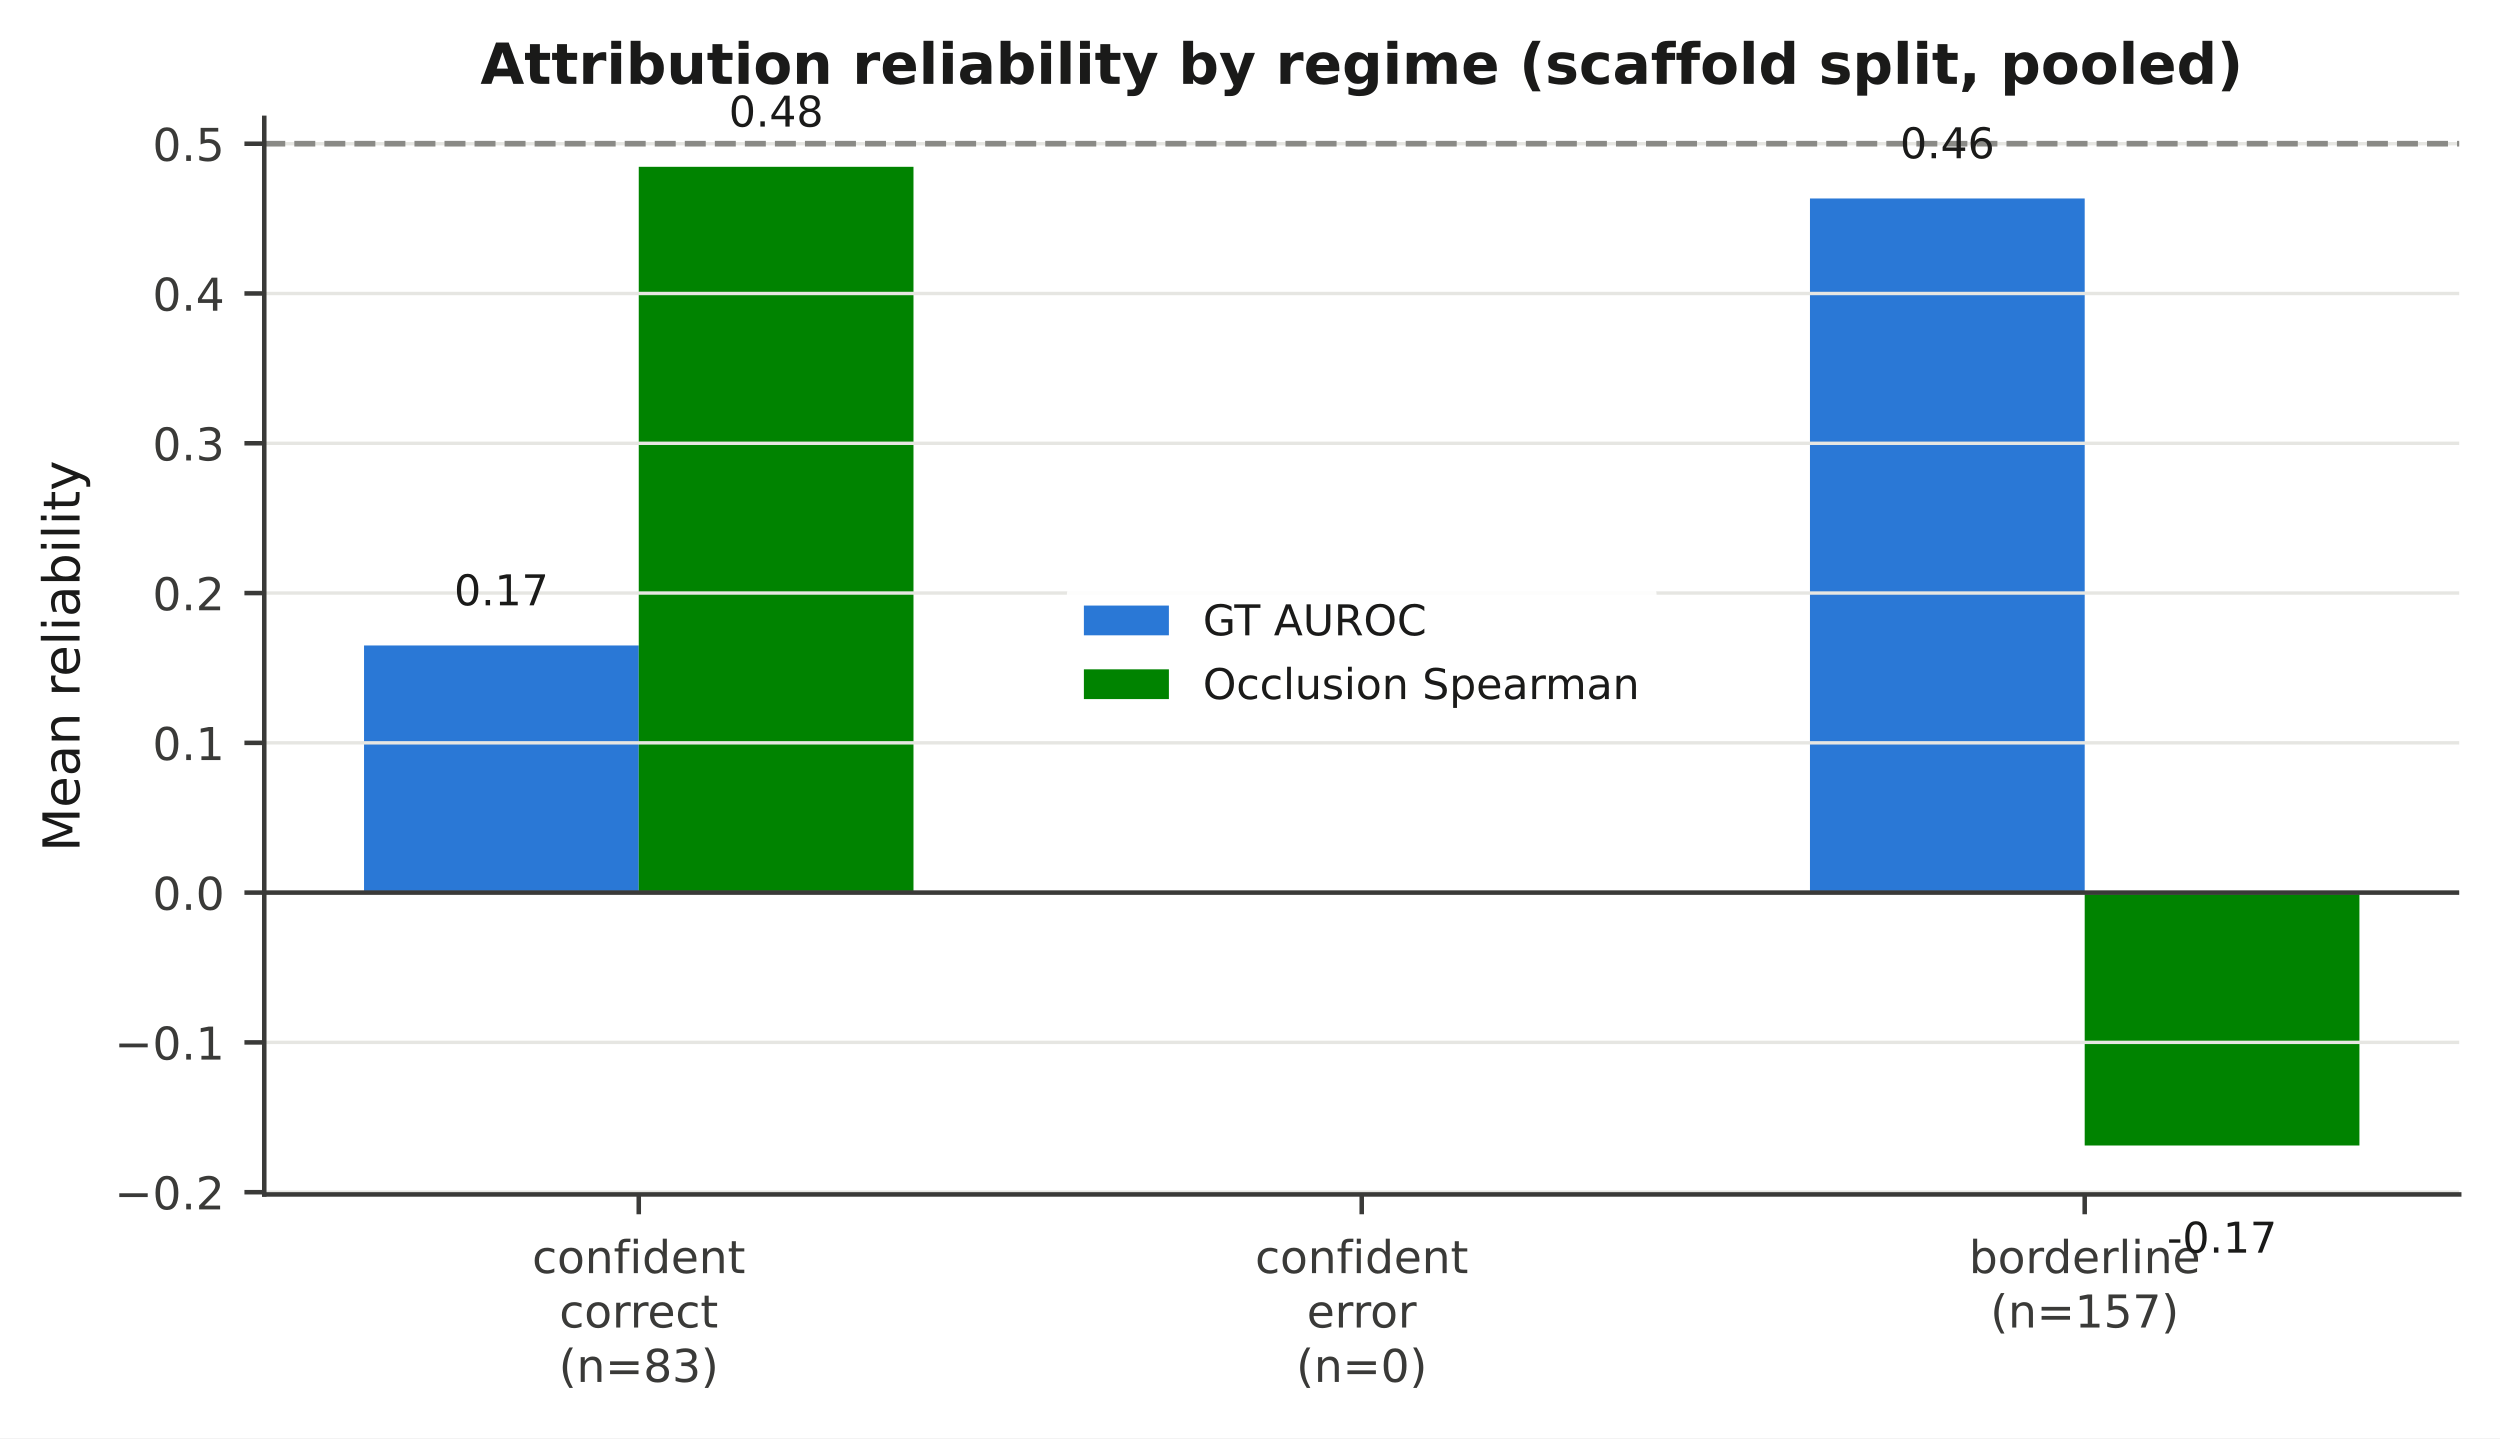
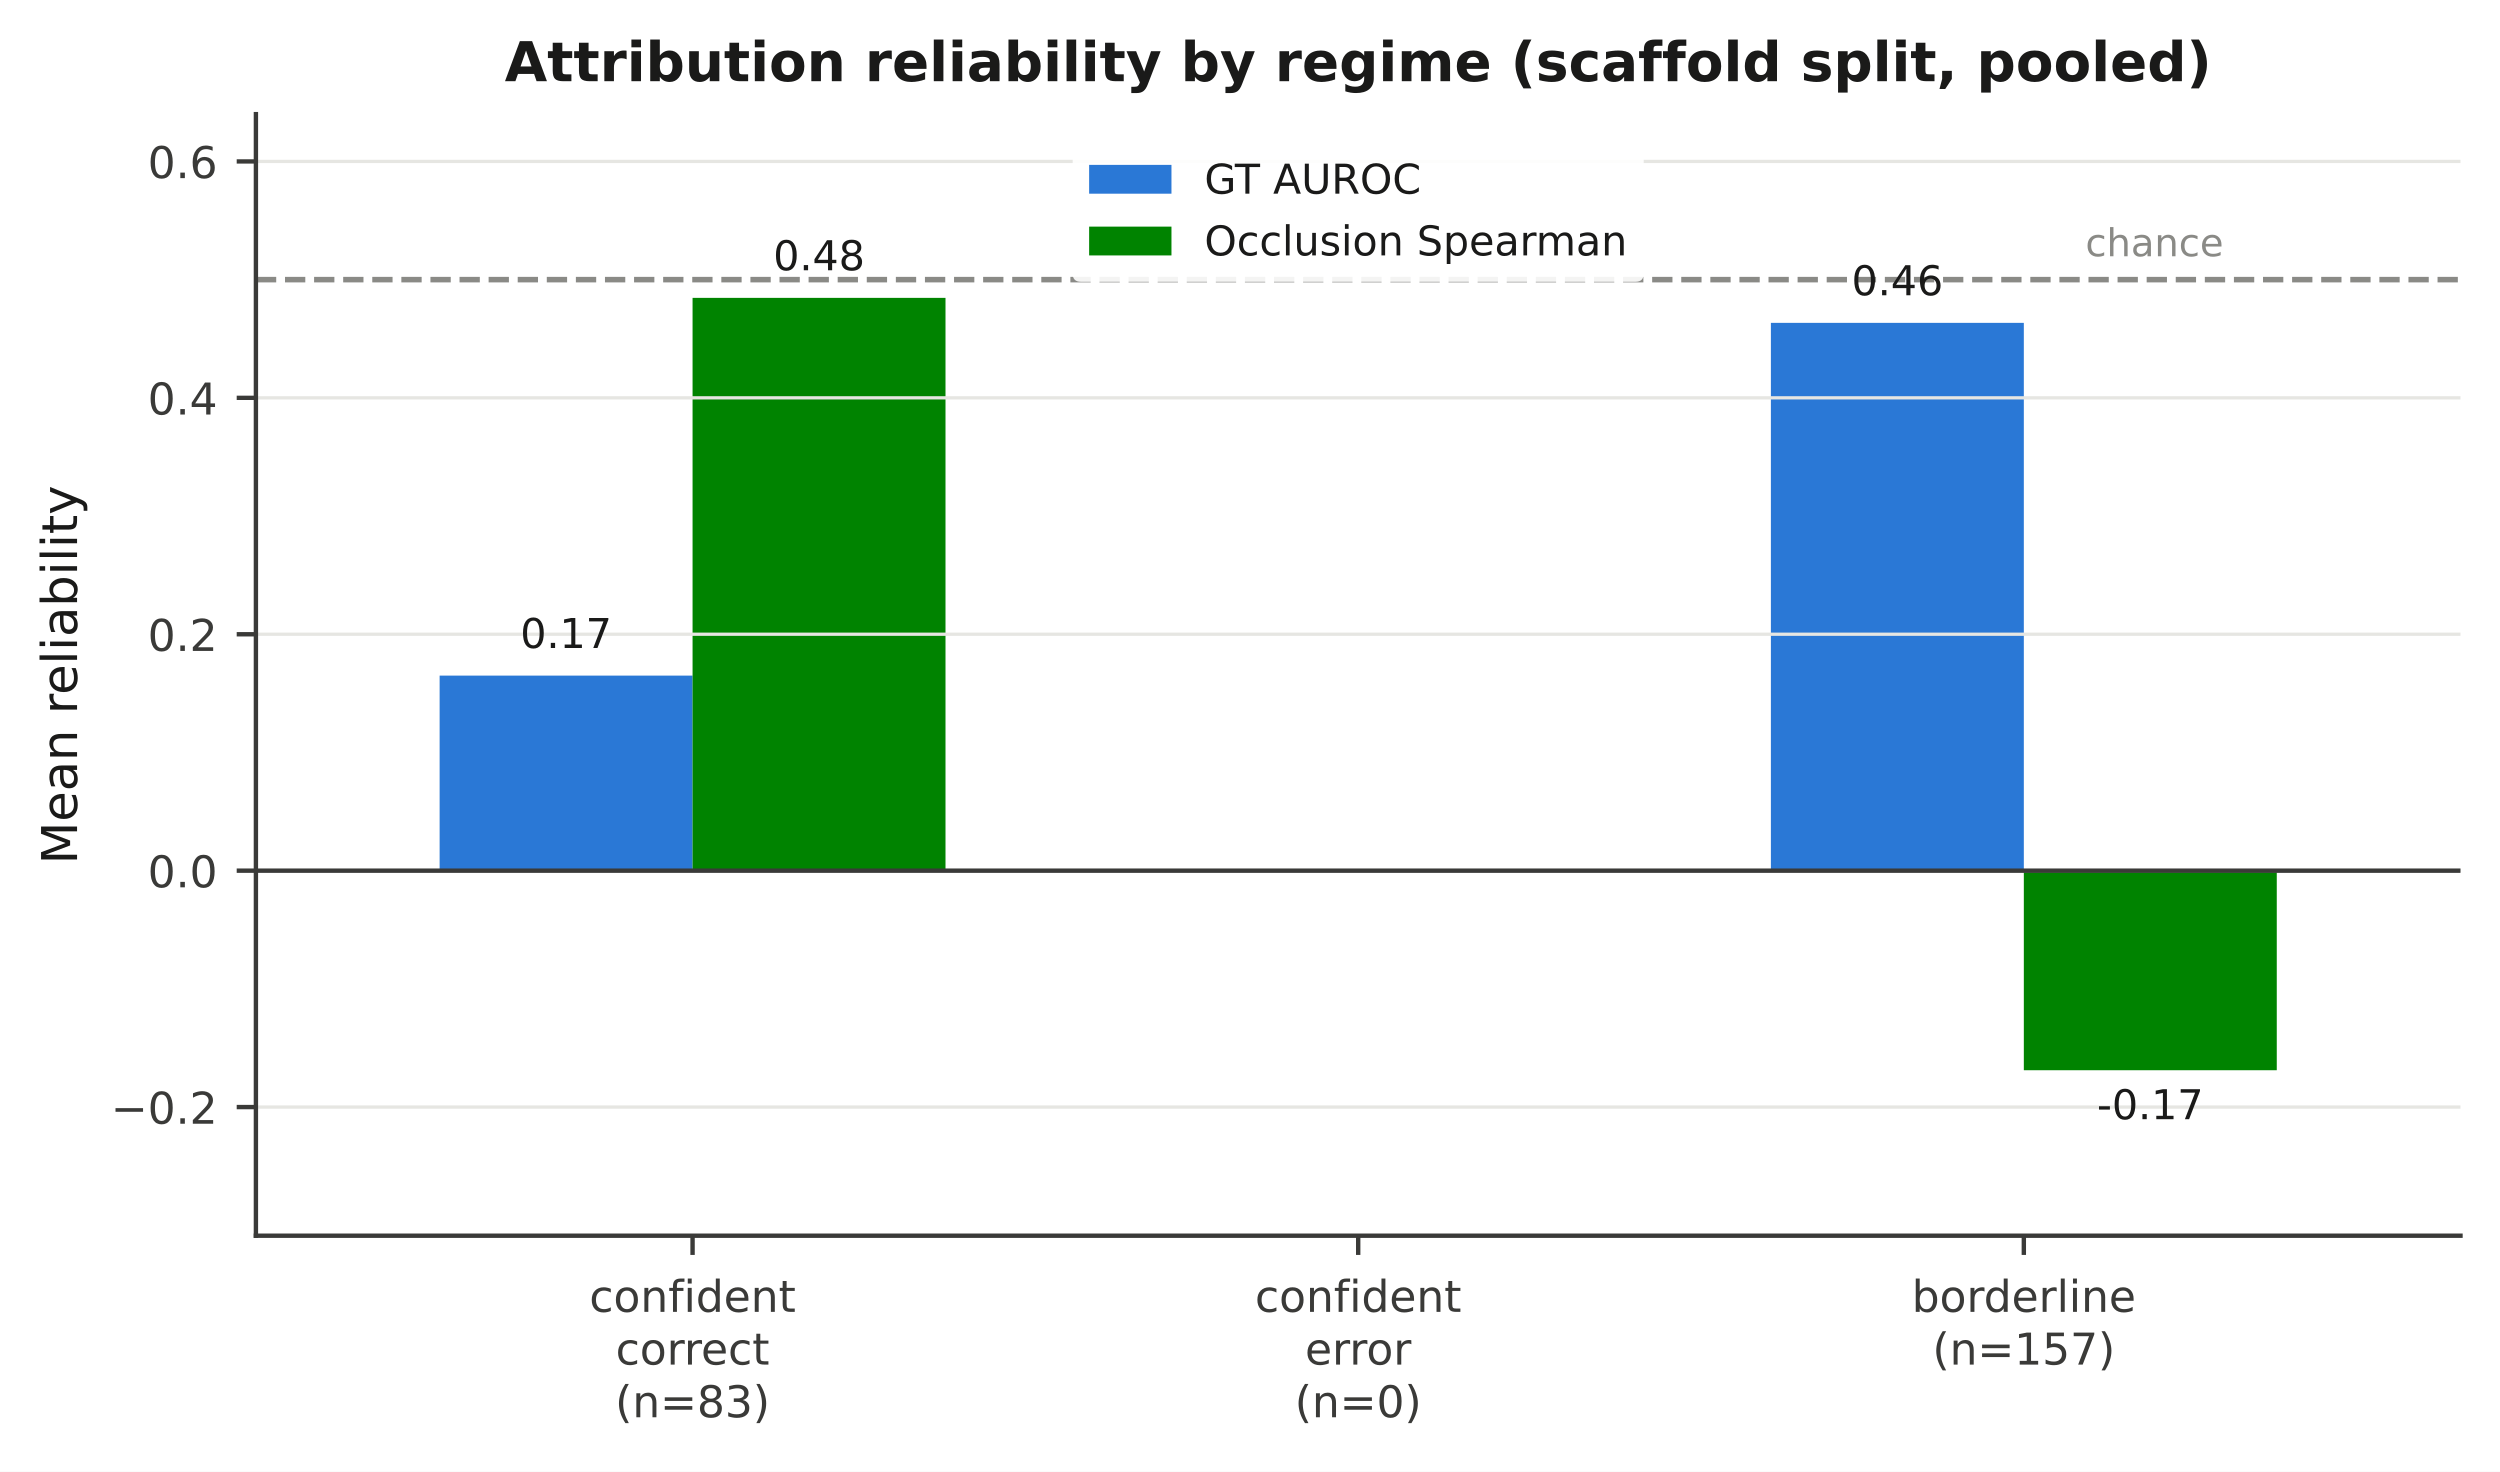
- <svg xmlns="http://www.w3.org/2000/svg" xmlns:xlink="http://www.w3.org/1999/xlink" width="441.107pt" height="253.755pt" viewBox="0 0 441.107 253.755" version="1.1">
+ <svg xmlns="http://www.w3.org/2000/svg" xmlns:xlink="http://www.w3.org/1999/xlink" width="455.507pt" height="268.155pt" viewBox="0 0 455.507 268.155" version="1.1">
  <defs>
    <style type="text/css">*{stroke-linejoin: round; stroke-linecap: butt}</style>
  </defs>
  <g id="figure_1">
    <g id="patch_1">
-       <path d="M 0 253.755  L 441.107 253.755  L 441.107 0  L 0 0  z " style="fill: #ffffff" />
+       <path d="M 0 268.155  L 455.507 268.155  L 455.507 0  L 0 0  z " style="fill: #ffffff" />
    </g>
    <g id="axes_1">
      <g id="patch_2">
-         <path d="M 46.627 210.75  L 433.907 210.75  L 433.907 20.798  L 46.627 20.798  z " style="fill: #ffffff" />
+         <path d="M 46.627 225.15  L 448.307 225.15  L 448.307 20.798  L 46.627 20.798  z " style="fill: #ffffff" />
      </g>
      <g id="patch_3">
-         <path d="M 64.231 157.496  L 112.704 157.496  L 112.704 113.888  L 64.231 113.888  z " clip-path="url(#pccc58d30c6)" style="fill: #2a78d6" />
+         <path d="M 80.1 158.636  L 126.187 158.636  L 126.187 123.098  L 80.1 123.098  z " clip-path="url(#p7bffc78293)" style="fill: #2a78d6" />
      </g>
      <g id="patch_4">
-         <path d="M 0 0  z " clip-path="url(#pccc58d30c6)" style="fill: #2a78d6" />
+         <path d="M 0 0  z " clip-path="url(#p7bffc78293)" style="fill: #2a78d6" />
      </g>
      <g id="patch_5">
-         <path d="M 319.356 157.496  L 367.83 157.496  L 367.83 35.02  L 319.356 35.02  z " clip-path="url(#pccc58d30c6)" style="fill: #2a78d6" />
+         <path d="M 322.661 158.636  L 368.747 158.636  L 368.747 58.826  L 322.661 58.826  z " clip-path="url(#p7bffc78293)" style="fill: #2a78d6" />
      </g>
      <g id="patch_6">
-         <path d="M 112.704 157.496  L 161.178 157.496  L 161.178 29.433  L 112.704 29.433  z " clip-path="url(#pccc58d30c6)" style="fill: #008300" />
+         <path d="M 126.187 158.636  L 172.273 158.636  L 172.273 54.273  L 126.187 54.273  z " clip-path="url(#p7bffc78293)" style="fill: #008300" />
      </g>
      <g id="patch_7">
-         <path d="M 0 0  z " clip-path="url(#pccc58d30c6)" style="fill: #008300" />
+         <path d="M 0 0  z " clip-path="url(#p7bffc78293)" style="fill: #008300" />
      </g>
      <g id="patch_8">
-         <path d="M 367.83 157.496  L 416.303 157.496  L 416.303 202.116  L 367.83 202.116  z " clip-path="url(#pccc58d30c6)" style="fill: #008300" />
+         <path d="M 368.747 158.636  L 414.834 158.636  L 414.834 194.998  L 368.747 194.998  z " clip-path="url(#p7bffc78293)" style="fill: #008300" />
      </g>
      <g id="matplotlib.axis_1">
        <g id="xtick_1">
          <g id="line2d_1">
            <defs>
-               <path id="m52829726b6" d="M 0 0  L 0 3.5  " style="stroke: #3a3a38; stroke-width: 0.8" />
+               <path id="m525d303e85" d="M 0 0  L 0 3.5  " style="stroke: #3a3a38; stroke-width: 0.8" />
            </defs>
            <g>
-               <use xlink:href="#m52829726b6" x="112.704" y="210.75" style="fill: #3a3a38; stroke: #3a3a38; stroke-width: 0.8" />
+               <use xlink:href="#m525d303e85" x="126.187" y="225.15" style="fill: #3a3a38; stroke: #3a3a38; stroke-width: 0.8" />
            </g>
          </g>
          <g id="text_1">
-             <text style="font-size: 8px; font-family: 'DejaVu Sans', 'Arial', 'Helvetica', sans-serif; fill: #3a3a38" transform="translate(93.89937 224.6295)">confident</text>
-             <text style="font-size: 8px; font-family: 'DejaVu Sans', 'Arial', 'Helvetica', sans-serif; fill: #3a3a38" transform="translate(98.69812 234.2311)">correct</text>
-             <text style="font-size: 8px; font-family: 'DejaVu Sans', 'Arial', 'Helvetica', sans-serif; fill: #3a3a38" transform="translate(98.60625 243.8327)">(n=83)</text>
+             <text style="font-size: 8px; font-family: 'DejaVu Sans', 'Arial', 'Helvetica', sans-serif; fill: #3a3a38" transform="translate(107.3818 239.0295)">confident</text>
+             <text style="font-size: 8px; font-family: 'DejaVu Sans', 'Arial', 'Helvetica', sans-serif; fill: #3a3a38" transform="translate(112.1805 248.6311)">correct</text>
+             <text style="font-size: 8px; font-family: 'DejaVu Sans', 'Arial', 'Helvetica', sans-serif; fill: #3a3a38" transform="translate(112.0886 258.2327)">(n=83)</text>
          </g>
        </g>
        <g id="xtick_2">
          <g id="line2d_2">
            <g>
-               <use xlink:href="#m52829726b6" x="240.267" y="210.75" style="fill: #3a3a38; stroke: #3a3a38; stroke-width: 0.8" />
+               <use xlink:href="#m525d303e85" x="247.467" y="225.15" style="fill: #3a3a38; stroke: #3a3a38; stroke-width: 0.8" />
            </g>
          </g>
          <g id="text_2">
-             <text style="font-size: 8px; font-family: 'DejaVu Sans', 'Arial', 'Helvetica', sans-serif; fill: #3a3a38" transform="translate(221.462 224.6295)">confident</text>
-             <text style="font-size: 8px; font-family: 'DejaVu Sans', 'Arial', 'Helvetica', sans-serif; fill: #3a3a38" transform="translate(230.5832 234.2311)">error</text>
-             <text style="font-size: 8px; font-family: 'DejaVu Sans', 'Arial', 'Helvetica', sans-serif; fill: #3a3a38" transform="translate(228.7138 243.8327)">(n=0)</text>
+             <text style="font-size: 8px; font-family: 'DejaVu Sans', 'Arial', 'Helvetica', sans-serif; fill: #3a3a38" transform="translate(228.662 239.0295)">confident</text>
+             <text style="font-size: 8px; font-family: 'DejaVu Sans', 'Arial', 'Helvetica', sans-serif; fill: #3a3a38" transform="translate(237.7832 248.6311)">error</text>
+             <text style="font-size: 8px; font-family: 'DejaVu Sans', 'Arial', 'Helvetica', sans-serif; fill: #3a3a38" transform="translate(235.9138 258.2327)">(n=0)</text>
          </g>
        </g>
        <g id="xtick_3">
          <g id="line2d_3">
            <g>
-               <use xlink:href="#m52829726b6" x="367.83" y="210.75" style="fill: #3a3a38; stroke: #3a3a38; stroke-width: 0.8" />
+               <use xlink:href="#m525d303e85" x="368.747" y="225.15" style="fill: #3a3a38; stroke: #3a3a38; stroke-width: 0.8" />
            </g>
          </g>
          <g id="text_3">
-             <text style="font-size: 8px; font-family: 'DejaVu Sans', 'Arial', 'Helvetica', sans-serif; fill: #3a3a38" transform="translate(347.4045 224.6295)">borderline</text>
-             <text style="font-size: 8px; font-family: 'DejaVu Sans', 'Arial', 'Helvetica', sans-serif; fill: #3a3a38" transform="translate(351.1864 234.2311)">(n=157)</text>
+             <text style="font-size: 8px; font-family: 'DejaVu Sans', 'Arial', 'Helvetica', sans-serif; fill: #3a3a38" transform="translate(348.3221 239.0295)">borderline</text>
+             <text style="font-size: 8px; font-family: 'DejaVu Sans', 'Arial', 'Helvetica', sans-serif; fill: #3a3a38" transform="translate(352.104 248.6311)">(n=157)</text>
          </g>
        </g>
      </g>
      <g id="matplotlib.axis_2">
        <g id="ytick_1">
          <g id="line2d_4">
-             <path d="M 46.627 210.352  L 433.907 210.352  " clip-path="url(#pccc58d30c6)" style="fill: none; stroke: #e6e6e2; stroke-width: 0.6; stroke-linecap: round" />
+             <path d="M 46.627 201.71  L 448.307 201.71  " clip-path="url(#p7bffc78293)" style="fill: none; stroke: #e6e6e2; stroke-width: 0.6; stroke-linecap: round" />
          </g>
          <g id="line2d_5">
            <defs>
-               <path id="m0891258279" d="M 0 0  L -3.5 0  " style="stroke: #3a3a38; stroke-width: 0.8" />
+               <path id="m69cc24288d" d="M 0 0  L -3.5 0  " style="stroke: #3a3a38; stroke-width: 0.8" />
            </defs>
            <g>
-               <use xlink:href="#m0891258279" x="46.627" y="210.352" style="fill: #3a3a38; stroke: #3a3a38; stroke-width: 0.8" />
+               <use xlink:href="#m69cc24288d" x="46.627" y="201.71" style="fill: #3a3a38; stroke: #3a3a38; stroke-width: 0.8" />
            </g>
          </g>
          <g id="text_4">
-             <text style="font-size: 8px; font-family: 'DejaVu Sans', 'Arial', 'Helvetica', sans-serif; text-anchor: end; fill: #3a3a38" x="39.627" y="213.391" transform="rotate(-0 39.62695 213.3906)">−0.2</text>
+             <text style="font-size: 8px; font-family: 'DejaVu Sans', 'Arial', 'Helvetica', sans-serif; text-anchor: end; fill: #3a3a38" x="39.627" y="204.749" transform="rotate(-0 39.62695 204.7488)">−0.2</text>
          </g>
        </g>
        <g id="ytick_2">
          <g id="line2d_6">
-             <path d="M 46.627 183.924  L 433.907 183.924  " clip-path="url(#pccc58d30c6)" style="fill: none; stroke: #e6e6e2; stroke-width: 0.6; stroke-linecap: round" />
+             <path d="M 46.627 158.636  L 448.307 158.636  " clip-path="url(#p7bffc78293)" style="fill: none; stroke: #e6e6e2; stroke-width: 0.6; stroke-linecap: round" />
          </g>
          <g id="line2d_7">
            <g>
-               <use xlink:href="#m0891258279" x="46.627" y="183.924" style="fill: #3a3a38; stroke: #3a3a38; stroke-width: 0.8" />
+               <use xlink:href="#m69cc24288d" x="46.627" y="158.636" style="fill: #3a3a38; stroke: #3a3a38; stroke-width: 0.8" />
            </g>
          </g>
          <g id="text_5">
-             <text style="font-size: 8px; font-family: 'DejaVu Sans', 'Arial', 'Helvetica', sans-serif; text-anchor: end; fill: #3a3a38" x="39.627" y="186.963" transform="rotate(-0 39.62695 186.9627)">−0.1</text>
+             <text style="font-size: 8px; font-family: 'DejaVu Sans', 'Arial', 'Helvetica', sans-serif; text-anchor: end; fill: #3a3a38" x="39.627" y="161.675" transform="rotate(-0 39.62695 161.6747)">0.0</text>
          </g>
        </g>
        <g id="ytick_3">
          <g id="line2d_8">
-             <path d="M 46.627 157.496  L 433.907 157.496  " clip-path="url(#pccc58d30c6)" style="fill: none; stroke: #e6e6e2; stroke-width: 0.6; stroke-linecap: round" />
+             <path d="M 46.627 115.561  L 448.307 115.561  " clip-path="url(#p7bffc78293)" style="fill: none; stroke: #e6e6e2; stroke-width: 0.6; stroke-linecap: round" />
          </g>
          <g id="line2d_9">
            <g>
-               <use xlink:href="#m0891258279" x="46.627" y="157.496" style="fill: #3a3a38; stroke: #3a3a38; stroke-width: 0.8" />
+               <use xlink:href="#m69cc24288d" x="46.627" y="115.561" style="fill: #3a3a38; stroke: #3a3a38; stroke-width: 0.8" />
            </g>
          </g>
          <g id="text_6">
-             <text style="font-size: 8px; font-family: 'DejaVu Sans', 'Arial', 'Helvetica', sans-serif; text-anchor: end; fill: #3a3a38" x="39.627" y="160.535" transform="rotate(-0 39.62695 160.5347)">0.0</text>
+             <text style="font-size: 8px; font-family: 'DejaVu Sans', 'Arial', 'Helvetica', sans-serif; text-anchor: end; fill: #3a3a38" x="39.627" y="118.601" transform="rotate(-0 39.62695 118.6005)">0.2</text>
          </g>
        </g>
        <g id="ytick_4">
          <g id="line2d_10">
-             <path d="M 46.627 131.068  L 433.907 131.068  " clip-path="url(#pccc58d30c6)" style="fill: none; stroke: #e6e6e2; stroke-width: 0.6; stroke-linecap: round" />
+             <path d="M 46.627 72.487  L 448.307 72.487  " clip-path="url(#p7bffc78293)" style="fill: none; stroke: #e6e6e2; stroke-width: 0.6; stroke-linecap: round" />
          </g>
          <g id="line2d_11">
            <g>
-               <use xlink:href="#m0891258279" x="46.627" y="131.068" style="fill: #3a3a38; stroke: #3a3a38; stroke-width: 0.8" />
+               <use xlink:href="#m69cc24288d" x="46.627" y="72.487" style="fill: #3a3a38; stroke: #3a3a38; stroke-width: 0.8" />
            </g>
          </g>
          <g id="text_7">
-             <text style="font-size: 8px; font-family: 'DejaVu Sans', 'Arial', 'Helvetica', sans-serif; text-anchor: end; fill: #3a3a38" x="39.627" y="134.107" transform="rotate(-0 39.62695 134.1067)">0.1</text>
+             <text style="font-size: 8px; font-family: 'DejaVu Sans', 'Arial', 'Helvetica', sans-serif; text-anchor: end; fill: #3a3a38" x="39.627" y="75.526" transform="rotate(-0 39.62695 75.52643)">0.4</text>
          </g>
        </g>
        <g id="ytick_5">
          <g id="line2d_12">
-             <path d="M 46.627 104.64  L 433.907 104.64  " clip-path="url(#pccc58d30c6)" style="fill: none; stroke: #e6e6e2; stroke-width: 0.6; stroke-linecap: round" />
+             <path d="M 46.627 29.413  L 448.307 29.413  " clip-path="url(#p7bffc78293)" style="fill: none; stroke: #e6e6e2; stroke-width: 0.6; stroke-linecap: round" />
          </g>
          <g id="line2d_13">
            <g>
-               <use xlink:href="#m0891258279" x="46.627" y="104.64" style="fill: #3a3a38; stroke: #3a3a38; stroke-width: 0.8" />
+               <use xlink:href="#m69cc24288d" x="46.627" y="29.413" style="fill: #3a3a38; stroke: #3a3a38; stroke-width: 0.8" />
            </g>
          </g>
          <g id="text_8">
-             <text style="font-size: 8px; font-family: 'DejaVu Sans', 'Arial', 'Helvetica', sans-serif; text-anchor: end; fill: #3a3a38" x="39.627" y="107.679" transform="rotate(-0 39.62695 107.6787)">0.2</text>
+             <text style="font-size: 8px; font-family: 'DejaVu Sans', 'Arial', 'Helvetica', sans-serif; text-anchor: end; fill: #3a3a38" x="39.627" y="32.452" transform="rotate(-0 39.62695 32.45232)">0.6</text>
          </g>
        </g>
-         <g id="ytick_6">
-           <g id="line2d_14">
-             <path d="M 46.627 78.212  L 433.907 78.212  " clip-path="url(#pccc58d30c6)" style="fill: none; stroke: #e6e6e2; stroke-width: 0.6; stroke-linecap: round" />
-           </g>
-           <g id="line2d_15">
-             <g>
-               <use xlink:href="#m0891258279" x="46.627" y="78.212" style="fill: #3a3a38; stroke: #3a3a38; stroke-width: 0.8" />
-             </g>
-           </g>
-           <g id="text_9">
-             <text style="font-size: 8px; font-family: 'DejaVu Sans', 'Arial', 'Helvetica', sans-serif; text-anchor: end; fill: #3a3a38" x="39.627" y="81.251" transform="rotate(-0 39.62695 81.2507)">0.3</text>
-           </g>
-         </g>
-         <g id="ytick_7">
-           <g id="line2d_16">
-             <path d="M 46.627 51.784  L 433.907 51.784  " clip-path="url(#pccc58d30c6)" style="fill: none; stroke: #e6e6e2; stroke-width: 0.6; stroke-linecap: round" />
-           </g>
-           <g id="line2d_17">
-             <g>
-               <use xlink:href="#m0891258279" x="46.627" y="51.784" style="fill: #3a3a38; stroke: #3a3a38; stroke-width: 0.8" />
-             </g>
-           </g>
-           <g id="text_10">
-             <text style="font-size: 8px; font-family: 'DejaVu Sans', 'Arial', 'Helvetica', sans-serif; text-anchor: end; fill: #3a3a38" x="39.627" y="54.823" transform="rotate(-0 39.62695 54.82271)">0.4</text>
-           </g>
-         </g>
-         <g id="ytick_8">
-           <g id="line2d_18">
-             <path d="M 46.627 25.356  L 433.907 25.356  " clip-path="url(#pccc58d30c6)" style="fill: none; stroke: #e6e6e2; stroke-width: 0.6; stroke-linecap: round" />
-           </g>
-           <g id="line2d_19">
-             <g>
-               <use xlink:href="#m0891258279" x="46.627" y="25.356" style="fill: #3a3a38; stroke: #3a3a38; stroke-width: 0.8" />
-             </g>
-           </g>
-           <g id="text_11">
-             <text style="font-size: 8px; font-family: 'DejaVu Sans', 'Arial', 'Helvetica', sans-serif; text-anchor: end; fill: #3a3a38" x="39.627" y="28.395" transform="rotate(-0 39.62695 28.39472)">0.5</text>
-           </g>
-         </g>
-         <g id="text_12">
-           <text style="font-size: 9px; font-family: 'DejaVu Sans', 'Arial', 'Helvetica', sans-serif; text-anchor: middle; fill: #1a1a19" x="14.039" y="115.774" transform="rotate(-90 14.03859 115.7742)">Mean reliability</text>
+         <g id="text_9">
+           <text style="font-size: 9px; font-family: 'DejaVu Sans', 'Arial', 'Helvetica', sans-serif; text-anchor: middle; fill: #1a1a19" x="14.039" y="122.974" transform="rotate(-90 14.03859 122.9742)">Mean reliability</text>
        </g>
      </g>
-       <g id="line2d_20">
-         <path d="M 46.627 25.356  L 433.907 25.356  " clip-path="url(#pccc58d30c6)" style="fill: none; stroke-dasharray: 3.7,1.6; stroke-dashoffset: 0; stroke: #8a8a86" />
+       <g id="line2d_14">
+         <path d="M 46.627 50.95  L 448.307 50.95  " clip-path="url(#p7bffc78293)" style="fill: none; stroke-dasharray: 3.7,1.6; stroke-dashoffset: 0; stroke: #8a8a86" />
      </g>
-       <g id="line2d_21">
-         <path d="M 46.627 157.496  L 433.907 157.496  " clip-path="url(#pccc58d30c6)" style="fill: none; stroke: #3a3a38; stroke-width: 0.8; stroke-linecap: round" />
+       <g id="line2d_15">
+         <path d="M 46.627 158.636  L 448.307 158.636  " clip-path="url(#p7bffc78293)" style="fill: none; stroke: #3a3a38; stroke-width: 0.8; stroke-linecap: round" />
      </g>
      <g id="patch_9">
-         <path d="M 46.627 210.75  L 46.627 20.798  " style="fill: none; stroke: #3a3a38; stroke-width: 0.8; stroke-linejoin: miter; stroke-linecap: square" />
+         <path d="M 46.627 225.15  L 46.627 20.798  " style="fill: none; stroke: #3a3a38; stroke-width: 0.8; stroke-linejoin: miter; stroke-linecap: square" />
      </g>
      <g id="patch_10">
-         <path d="M 46.627 210.75  L 433.907 210.75  " style="fill: none; stroke: #3a3a38; stroke-width: 0.8; stroke-linejoin: miter; stroke-linecap: square" />
+         <path d="M 46.627 225.15  L 448.307 225.15  " style="fill: none; stroke: #3a3a38; stroke-width: 0.8; stroke-linejoin: miter; stroke-linecap: square" />
+       </g>
+       <g id="text_10">
+         <text style="font-size: 7px; font-family: 'DejaVu Sans', 'Arial', 'Helvetica', sans-serif; text-anchor: end; fill: #8a8a86" x="405.131" y="46.684" transform="rotate(-0 405.1312 46.68423)">chance</text>
+       </g>
+       <g id="text_11">
+         <text style="font-size: 7.5px; font-family: 'DejaVu Sans', 'Arial', 'Helvetica', sans-serif; text-anchor: middle; fill: #1a1a19" x="103.144" y="118.066" transform="rotate(-0 103.1435 118.0658)">0.17</text>
+       </g>
+       <g id="text_12">
+         <text style="font-size: 7.5px; font-family: 'DejaVu Sans', 'Arial', 'Helvetica', sans-serif; text-anchor: middle; fill: #1a1a19" x="345.704" y="53.793" transform="rotate(-0 345.7039 53.79344)">0.46</text>
      </g>
      <g id="text_13">
-         <text style="font-size: 7.5px; font-family: 'DejaVu Sans', 'Arial', 'Helvetica', sans-serif; text-anchor: middle; fill: #1a1a19" x="88.467" y="106.8" transform="rotate(-0 88.46748 106.8004)">0.17</text>
+         <text style="font-size: 7.5px; font-family: 'DejaVu Sans', 'Arial', 'Helvetica', sans-serif; text-anchor: middle; fill: #1a1a19" x="149.23" y="49.24" transform="rotate(-0 149.23 49.24043)">0.48</text>
      </g>
      <g id="text_14">
-         <text style="font-size: 7.5px; font-family: 'DejaVu Sans', 'Arial', 'Helvetica', sans-serif; text-anchor: middle; fill: #1a1a19" x="343.593" y="27.932" transform="rotate(-0 343.5926 27.9322)">0.46</text>
+         <text style="font-size: 7.5px; font-family: 'DejaVu Sans', 'Arial', 'Helvetica', sans-serif; text-anchor: middle; fill: #1a1a19" x="391.79" y="203.927" transform="rotate(-0 391.7904 203.9269)">-0.17</text>
      </g>
      <g id="text_15">
-         <text style="font-size: 7.5px; font-family: 'DejaVu Sans', 'Arial', 'Helvetica', sans-serif; text-anchor: middle; fill: #1a1a19" x="136.941" y="22.345" transform="rotate(-0 136.9413 22.34524)">0.48</text>
-       </g>
-       <g id="text_16">
-         <text style="font-size: 7.5px; font-family: 'DejaVu Sans', 'Arial', 'Helvetica', sans-serif; text-anchor: middle; fill: #1a1a19" x="392.066" y="221.028" transform="rotate(-0 392.0664 221.0281)">-0.17</text>
-       </g>
-       <g id="text_17">
-         <text style="font-weight: 700; font-size: 10px; font-family: 'DejaVu Sans', 'Arial', 'Helvetica', sans-serif; text-anchor: middle; fill: #1a1a19" x="240.267" y="14.798" transform="rotate(-0 240.267 14.79844)">Attribution reliability by regime (scaffold split, pooled)</text>
+         <text style="font-weight: 700; font-size: 10px; font-family: 'DejaVu Sans', 'Arial', 'Helvetica', sans-serif; text-anchor: middle; fill: #1a1a19" x="247.467" y="14.798" transform="rotate(-0 247.467 14.79844)">Attribution reliability by regime (scaffold split, pooled)</text>
      </g>
      <g id="legend_1">
        <g id="patch_11">
-           <path d="M 189.744 128.15  L 290.789 128.15  Q 292.289 128.15 292.289 126.65  L 292.289 104.899  Q 292.289 103.399 290.789 103.399  L 189.744 103.399  Q 188.244 103.399 188.244 104.899  L 188.244 126.65  Q 188.244 128.15 189.744 128.15  z " style="fill: #ffffff; opacity: 0.9" />
+           <path d="M 196.944 51.343  L 297.989 51.343  Q 299.489 51.343 299.489 49.843  L 299.489 28.092  Q 299.489 26.592 297.989 26.592  L 196.944 26.592  Q 195.444 26.592 195.444 28.092  L 195.444 49.843  Q 195.444 51.343 196.944 51.343  z " style="fill: #ffffff; opacity: 0.9" />
        </g>
        <g id="patch_12">
-           <path d="M 191.244 112.097  L 206.244 112.097  L 206.244 106.847  L 191.244 106.847  z " style="fill: #2a78d6" />
+           <path d="M 198.444 35.291  L 213.444 35.291  L 213.444 30.041  L 198.444 30.041  z " style="fill: #2a78d6" />
        </g>
-         <g id="text_18">
-           <text style="font-size: 7.5px; font-family: 'DejaVu Sans', 'Arial', 'Helvetica', sans-serif; text-anchor: start; fill: #1a1a19" x="212.244" y="112.097" transform="rotate(-0 212.2445 112.0975)">GT AUROC</text>
+         <g id="text_16">
+           <text style="font-size: 7.5px; font-family: 'DejaVu Sans', 'Arial', 'Helvetica', sans-serif; text-anchor: start; fill: #1a1a19" x="219.444" y="35.291" transform="rotate(-0 219.4445 35.29078)">GT AUROC</text>
        </g>
        <g id="patch_13">
-           <path d="M 191.244 123.348  L 206.244 123.348  L 206.244 118.098  L 191.244 118.098  z " style="fill: #008300" />
+           <path d="M 198.444 46.541  L 213.444 46.541  L 213.444 41.291  L 198.444 41.291  z " style="fill: #008300" />
        </g>
-         <g id="text_19">
-           <text style="font-size: 7.5px; font-family: 'DejaVu Sans', 'Arial', 'Helvetica', sans-serif; text-anchor: start; fill: #1a1a19" x="212.244" y="123.348" transform="rotate(-0 212.2445 123.348)">Occlusion Spearman</text>
+         <g id="text_17">
+           <text style="font-size: 7.5px; font-family: 'DejaVu Sans', 'Arial', 'Helvetica', sans-serif; text-anchor: start; fill: #1a1a19" x="219.444" y="46.541" transform="rotate(-0 219.4445 46.54137)">Occlusion Spearman</text>
        </g>
      </g>
    </g>
  </g>
  <defs>
-     <clipPath id="pccc58d30c6">
-       <rect x="46.627" y="20.798" width="387.28" height="189.952" />
+     <clipPath id="p7bffc78293">
+       <rect x="46.627" y="20.798" width="401.68" height="204.352" />
    </clipPath>
  </defs>
</svg>
